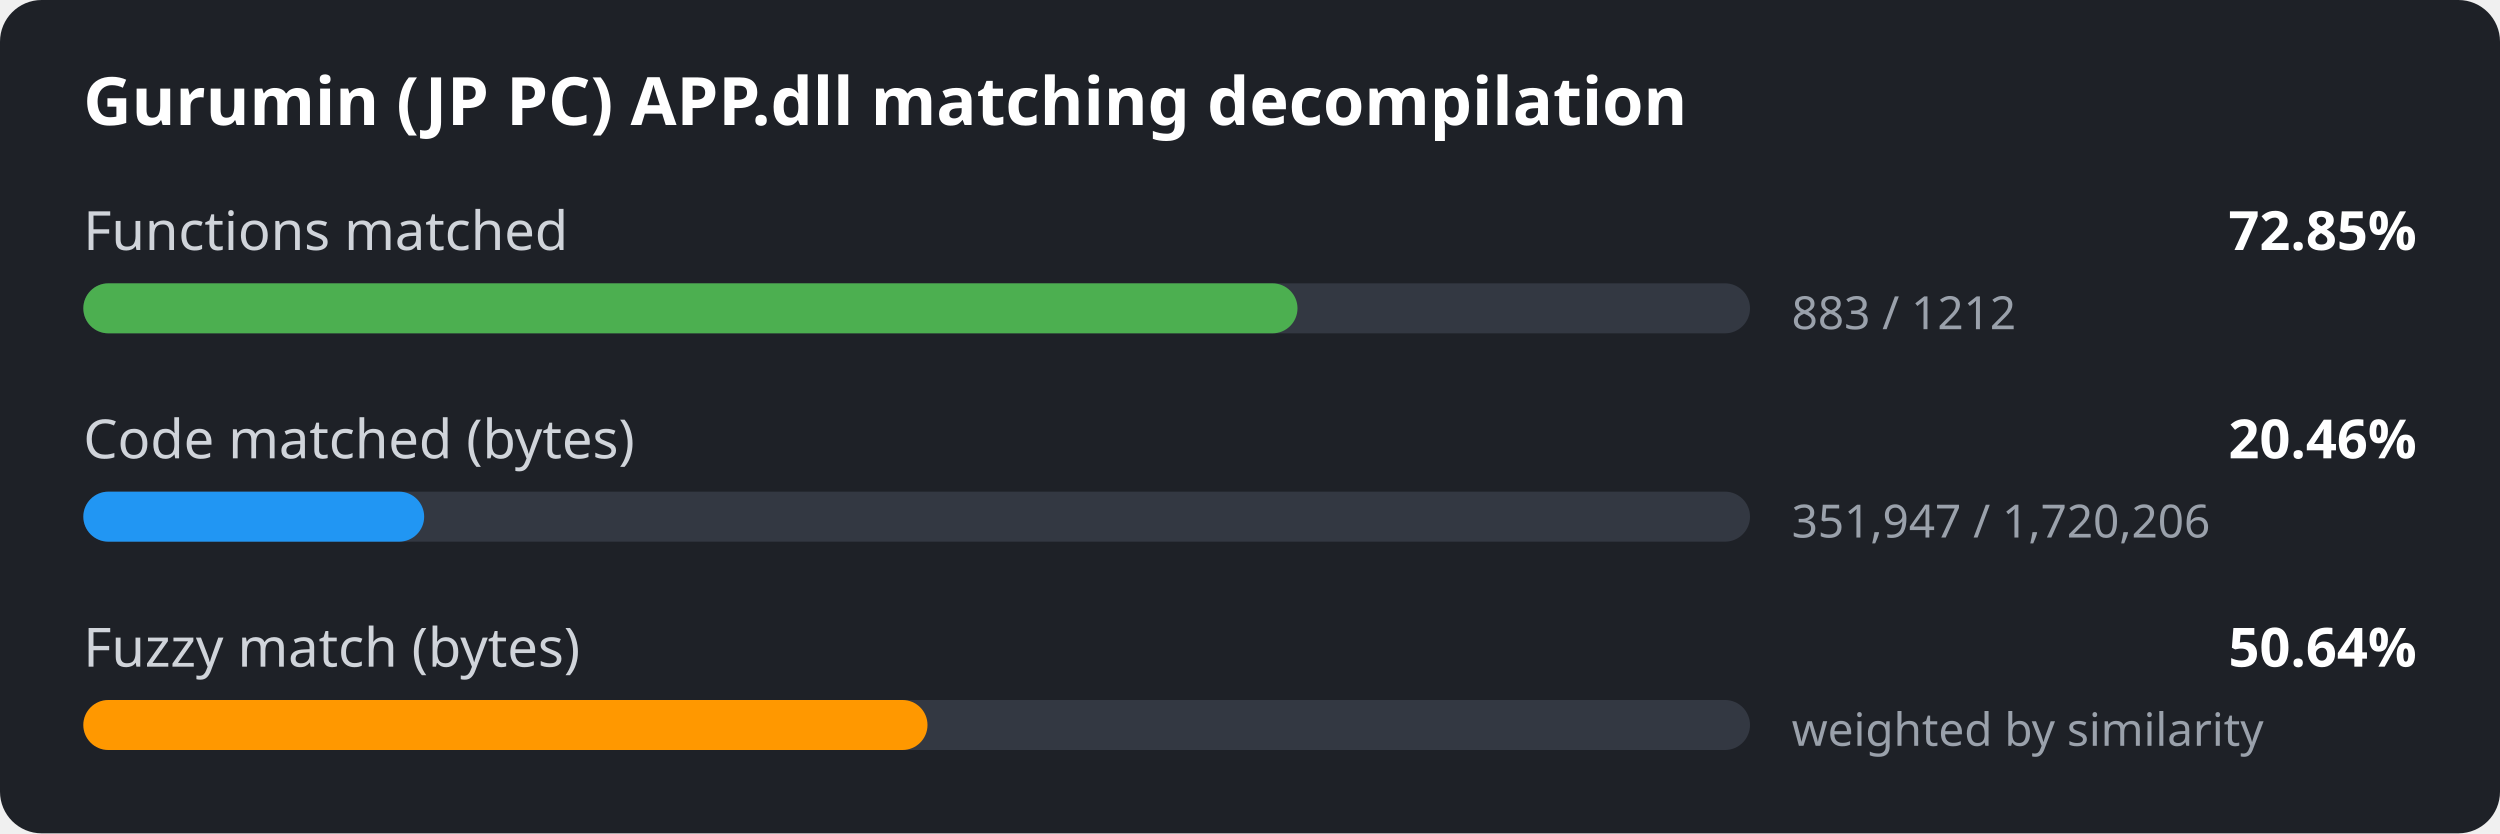
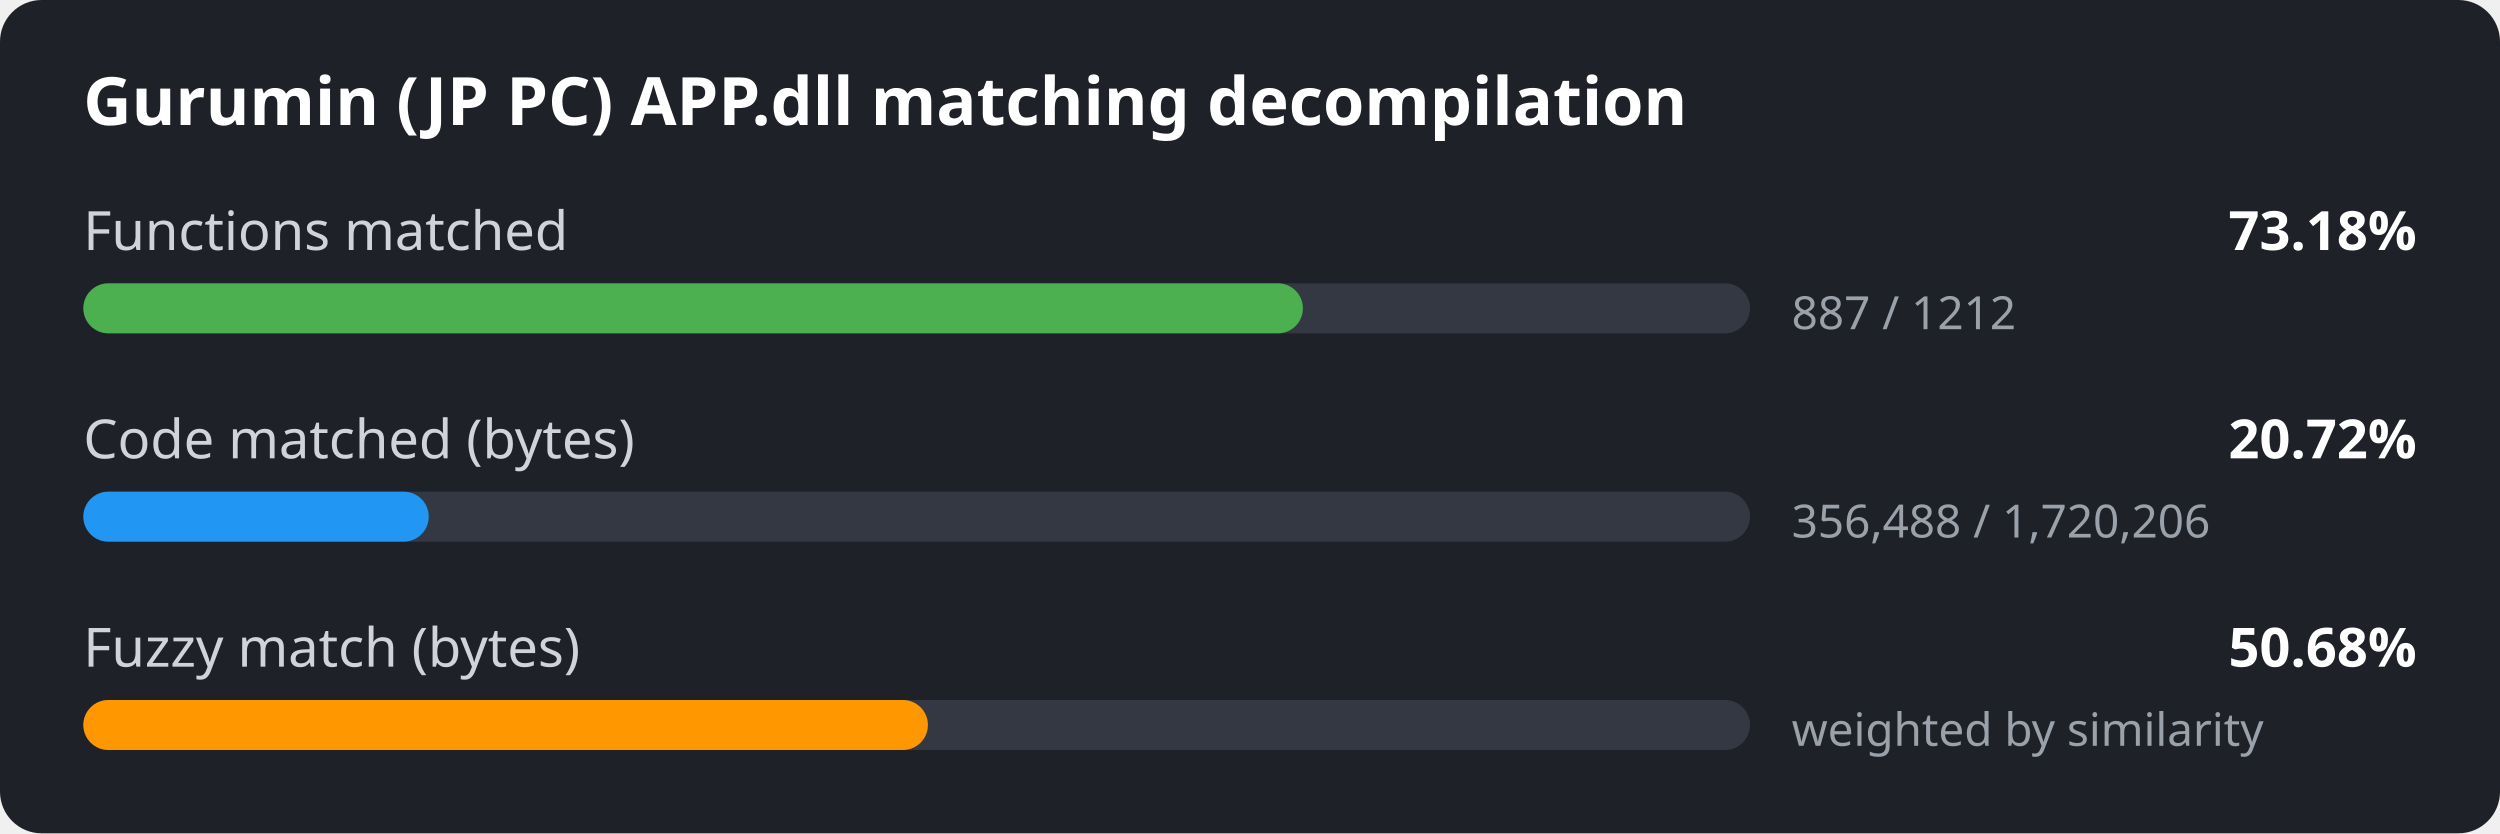
<svg xmlns="http://www.w3.org/2000/svg" width="600" height="200" viewBox="0 0 600 200">
  <style>
.bg { fill: #1e2127; }
.title { font: 600 16px sans-serif; fill: #ffffff; }
.label { font: 13px sans-serif; fill: #d0d4da; }
.value { font: 600 13px sans-serif; fill: #ffffff; }
.detail { font: 11px sans-serif; fill: #9aa1ab; }
.track { fill: #333842; }
</style>
  <rect width="600" height="200" rx="10" class="bg" />
  <text x="20" y="30" class="title">Gurumin (JP PC) APP.dll matching decompilation</text>
  <text x="20" y="60" class="label">Functions matched</text>
-   <text x="580" y="60" class="value" text-anchor="end">72.85%</text>
+   <text x="580" y="60" class="value" text-anchor="end">73.18%</text>
  <rect x="20" y="68" width="400" height="12" rx="6" class="track" />
-   <rect x="20" y="68" width="291.4" height="12" rx="6" fill="#4caf50" />
-   <text x="430" y="79" class="detail">883 / 1212</text>
+   <rect x="20" y="68" width="292.7" height="12" rx="6" fill="#4caf50" />
+   <text x="430" y="79" class="detail">887 / 1212</text>
  <text x="20" y="110" class="label">Code matched (bytes)</text>
-   <text x="580" y="110" class="value" text-anchor="end">20.46%</text>
+   <text x="580" y="110" class="value" text-anchor="end">20.72%</text>
  <rect x="20" y="118" width="400" height="12" rx="6" class="track" />
-   <rect x="20" y="118" width="81.8" height="12" rx="6" fill="#2196f3" />
-   <text x="430" y="129" class="detail">351,947 / 1,720,206</text>
+   <rect x="20" y="118" width="82.9" height="12" rx="6" fill="#2196f3" />
+   <text x="430" y="129" class="detail">356,488 / 1,720,206</text>
  <text x="20" y="160" class="label">Fuzzy match (bytes)</text>
-   <text x="580" y="160" class="value" text-anchor="end">50.64%</text>
+   <text x="580" y="160" class="value" text-anchor="end">50.68%</text>
  <rect x="20" y="168" width="400" height="12" rx="6" class="track" />
-   <rect x="20" y="168" width="202.6" height="12" rx="6" fill="#ff9800" />
+   <rect x="20" y="168" width="202.7" height="12" rx="6" fill="#ff9800" />
  <text x="430" y="179" class="detail">weighted by similarity</text>
</svg>
